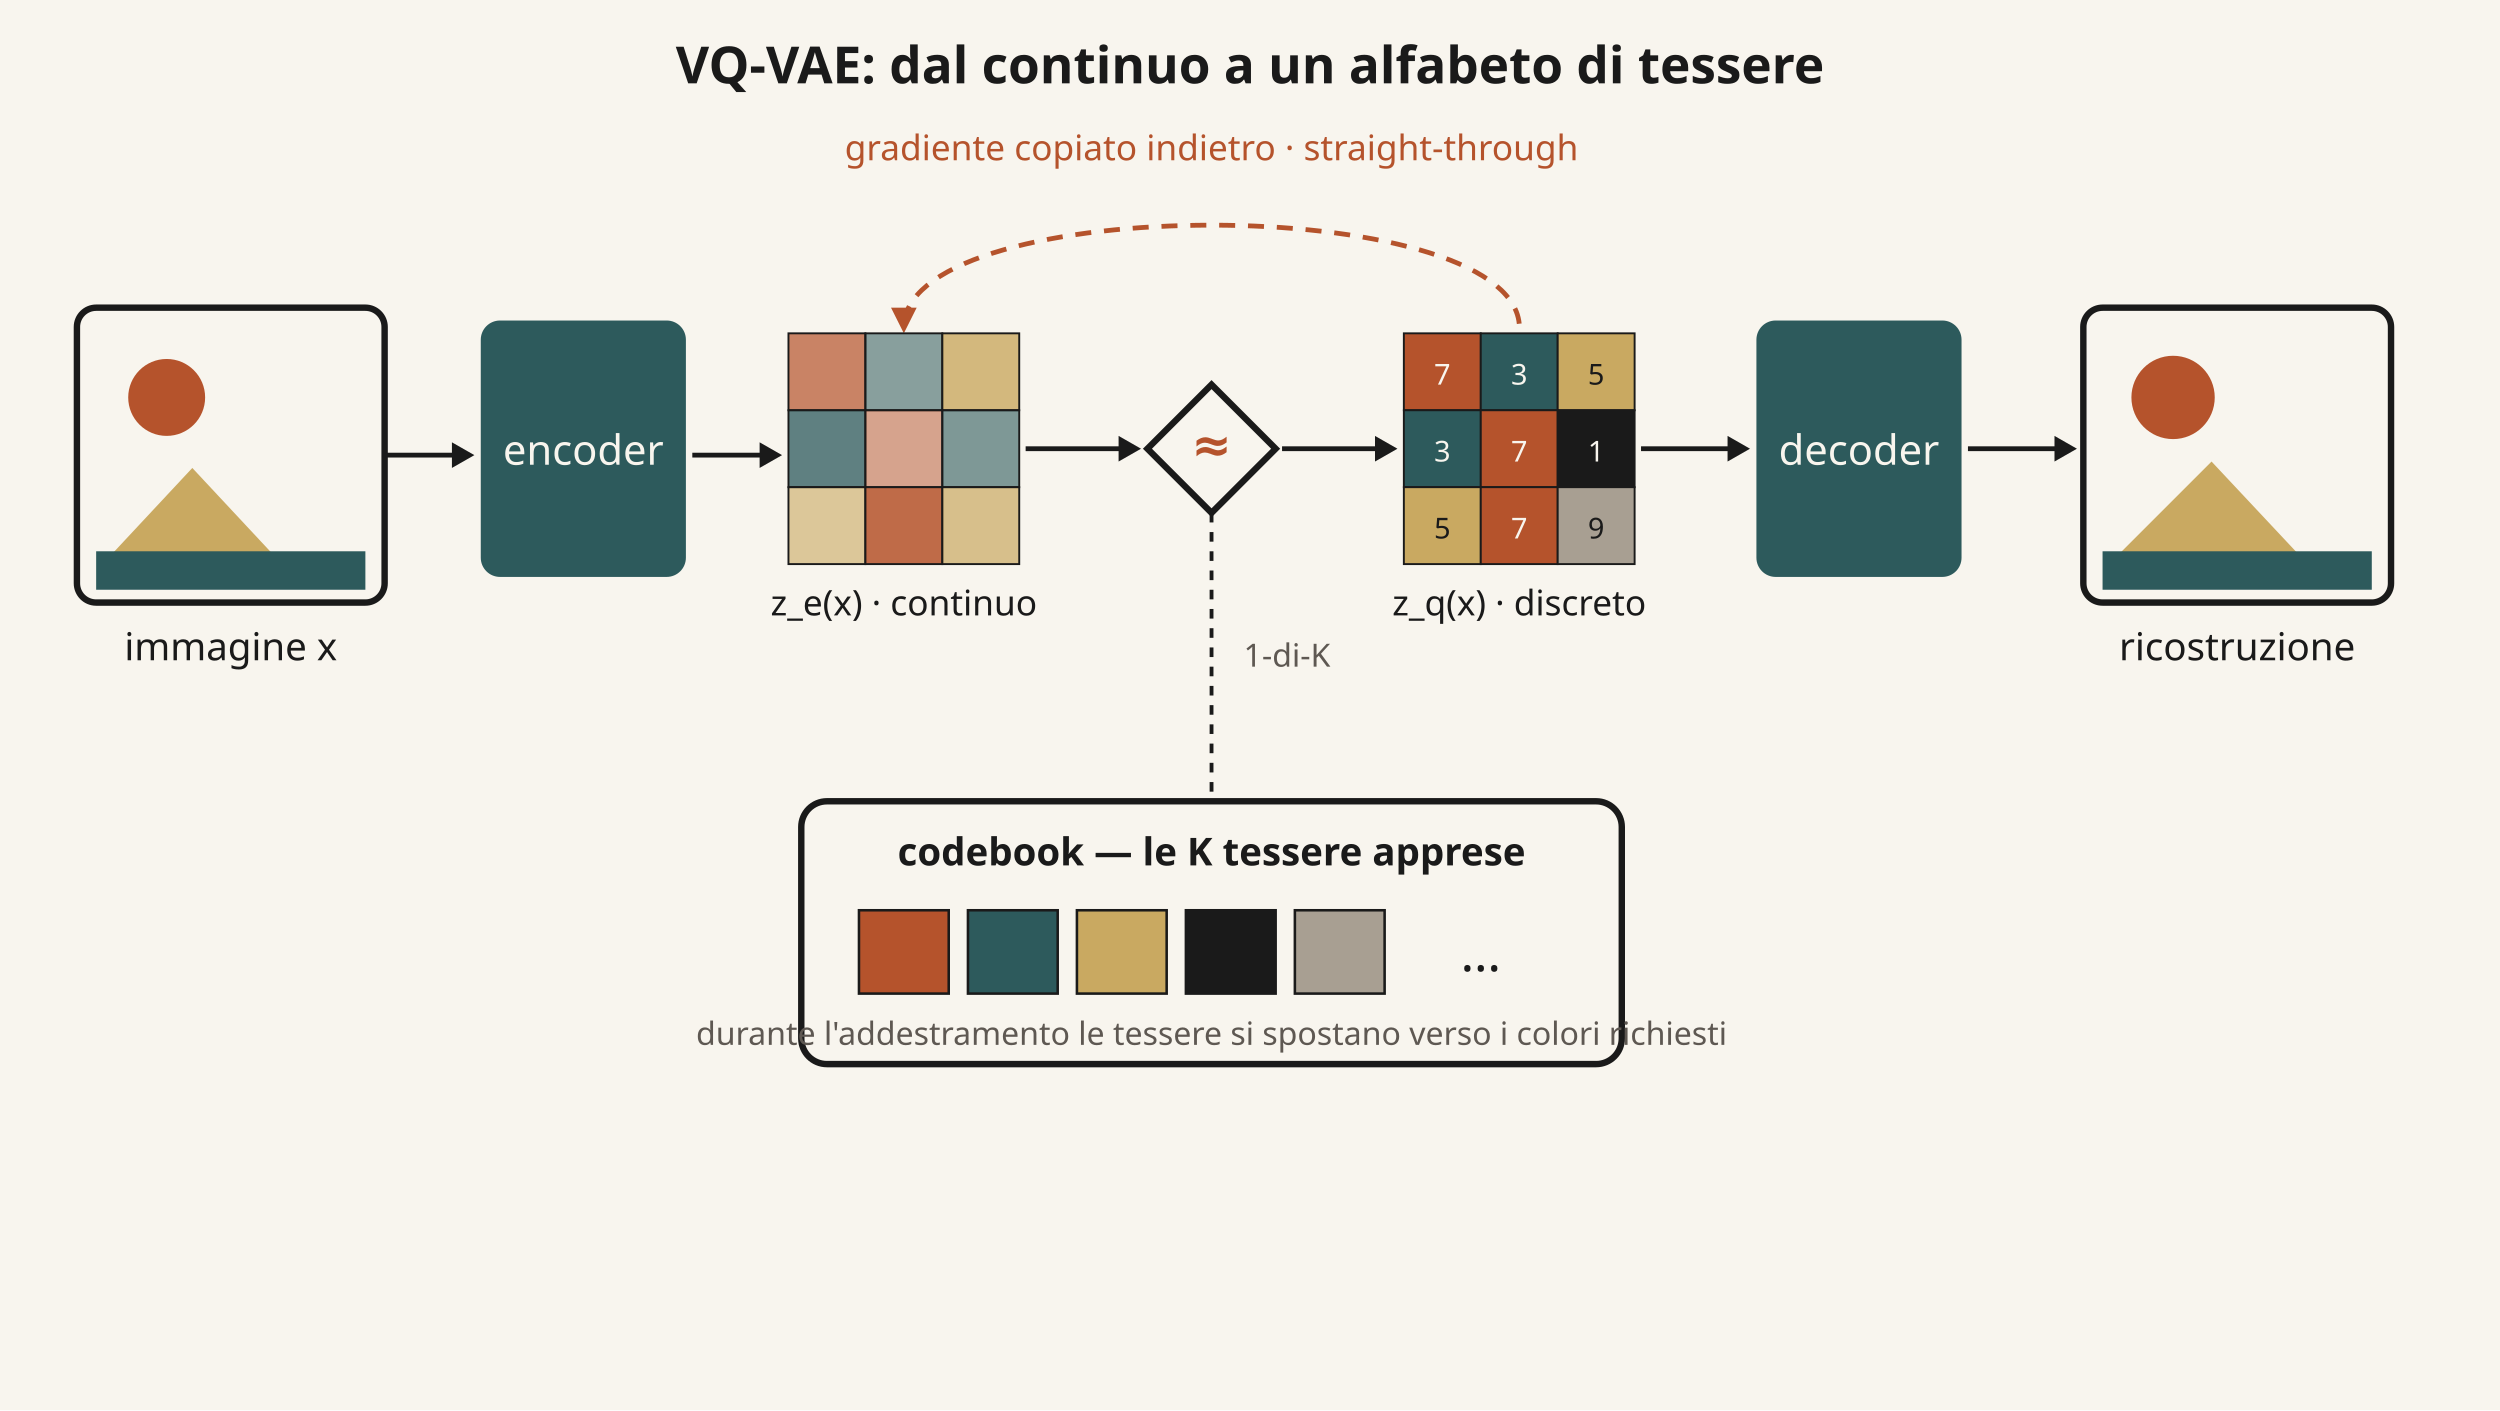
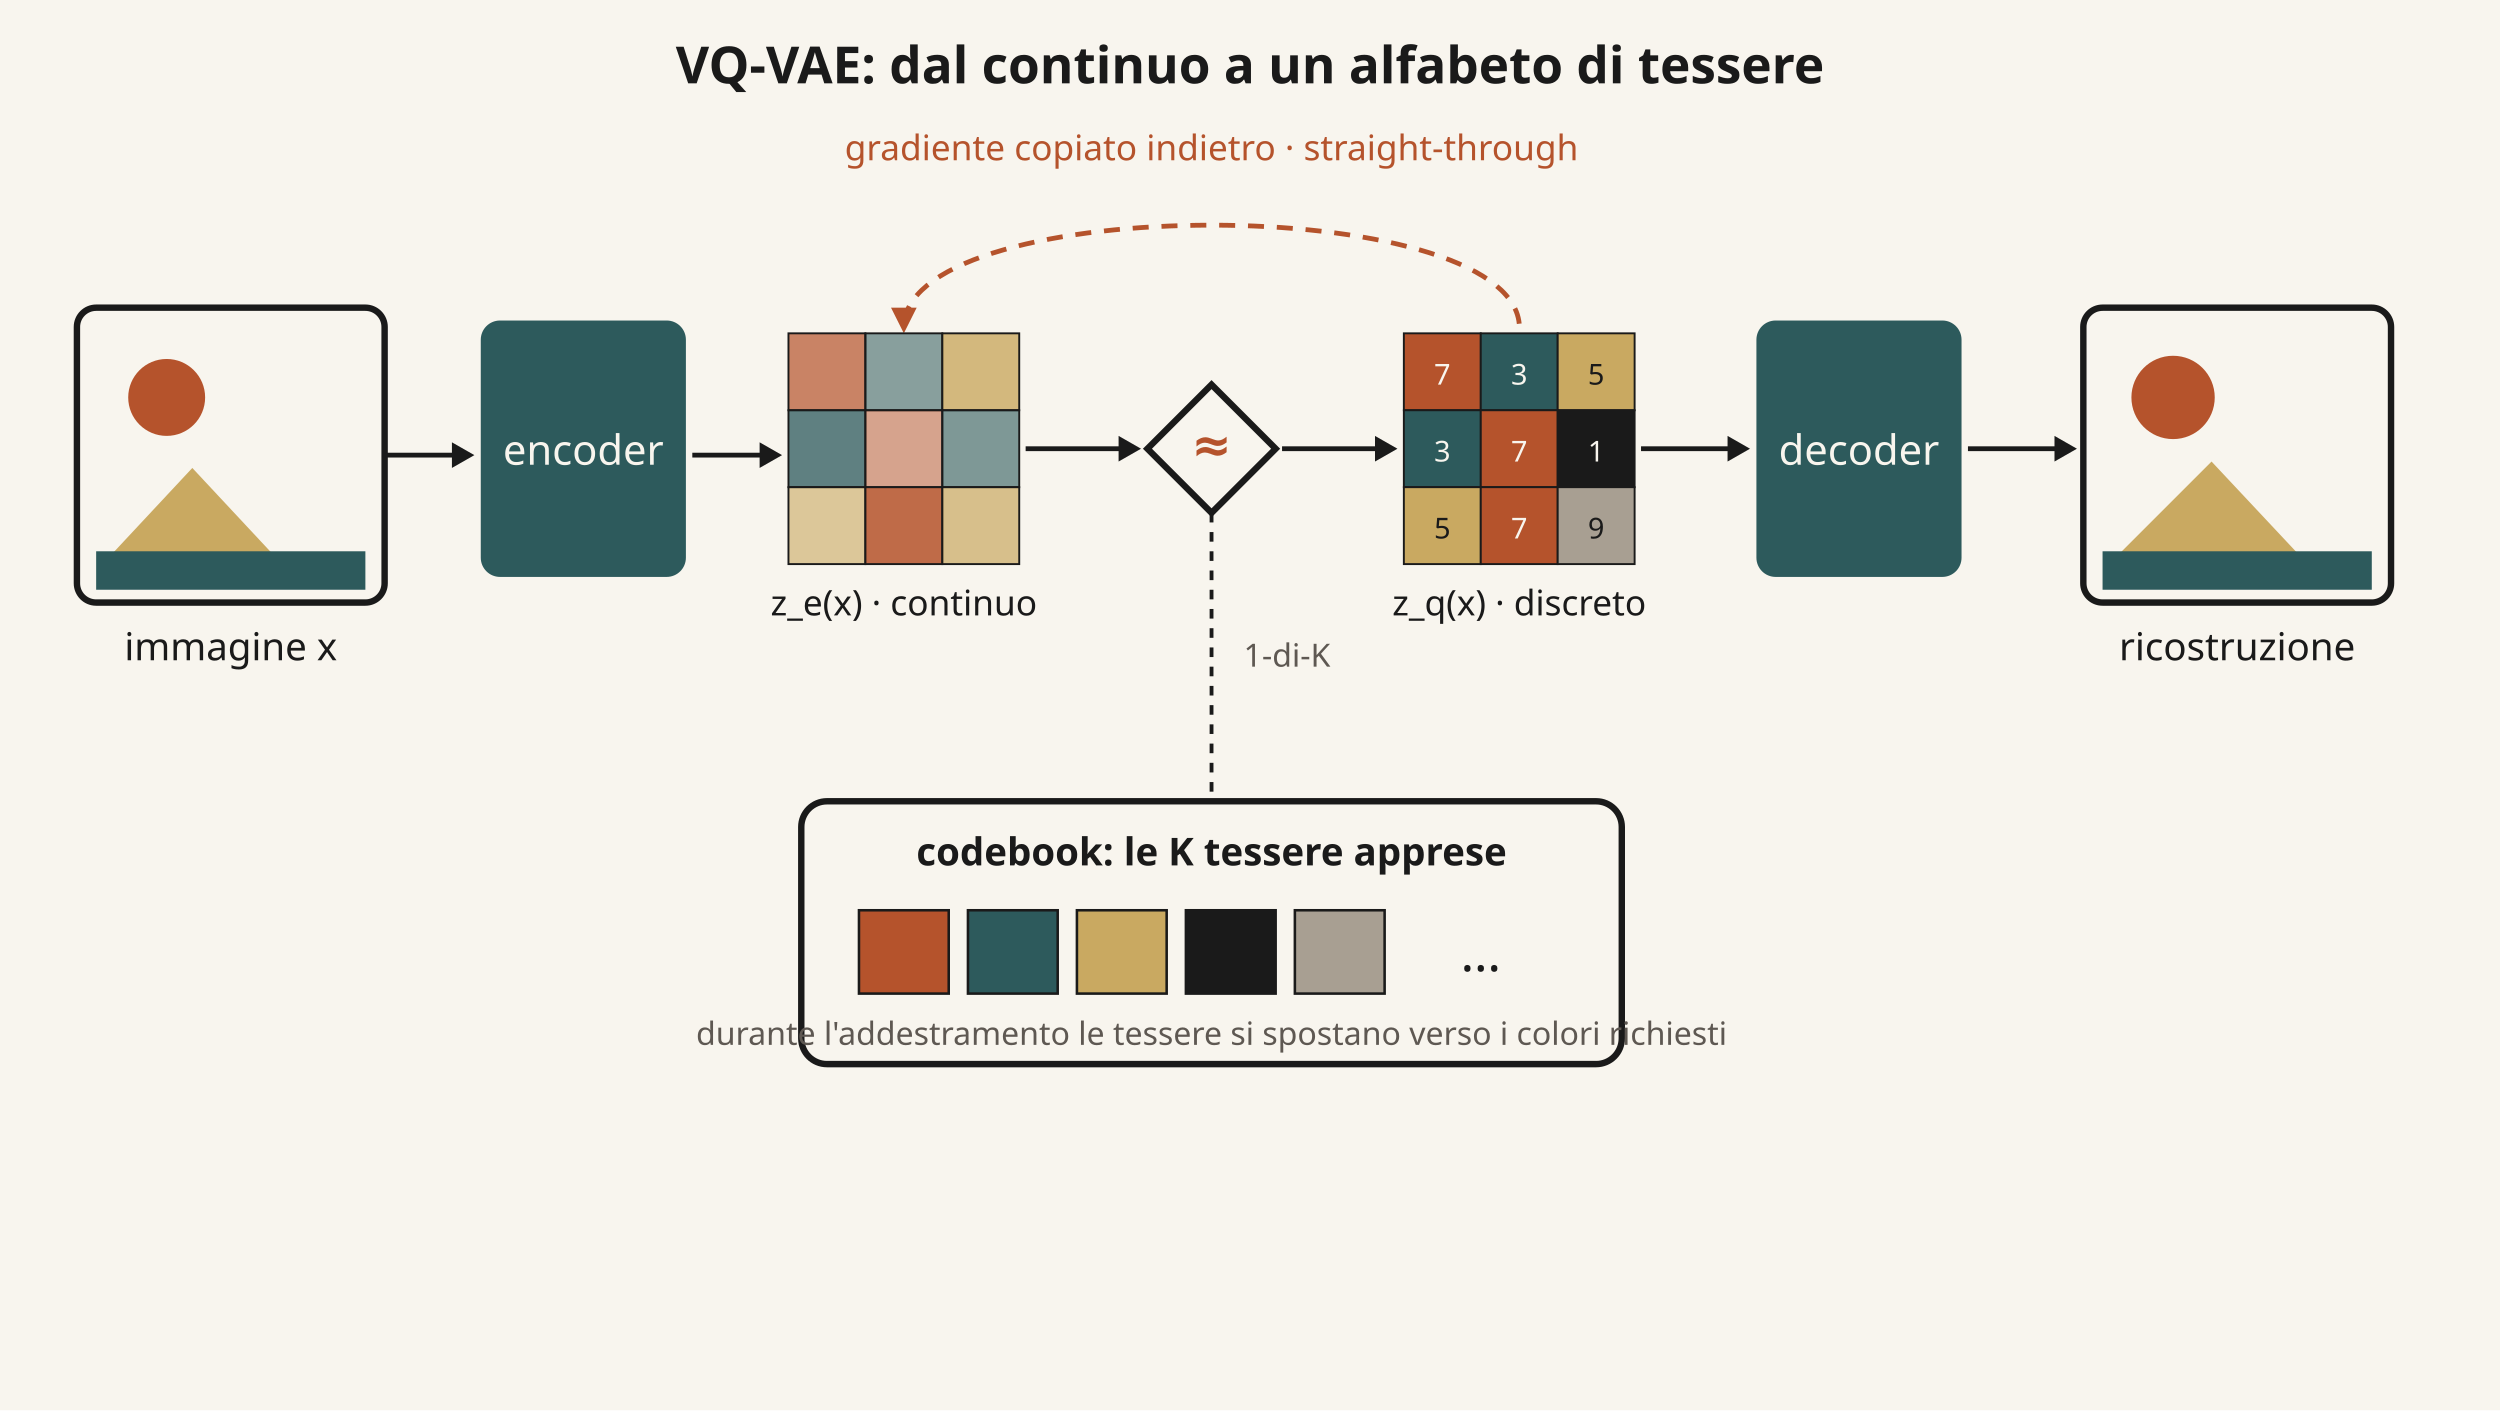
<svg xmlns="http://www.w3.org/2000/svg" viewBox="0 0 780 440" width="100%" role="img" aria-label="Schema del VQ-VAE: l'immagine passa nell'encoder, che produce una griglia di vettori continui; ogni vettore viene sostituito dalla tessera piu vicina scelta da un codebook appreso, ottenendo una griglia di codici discreti; il decoder li trasforma nella ricostruzione. Un arco tratteggiato indica che il gradiente viene copiato indietro saltando la discretizzazione.">
  <rect x="0" y="0" width="780" height="440" fill="#F8F5EE" />
  <text x="390" y="26" text-anchor="middle" font-family="sans-serif" font-size="16" font-weight="bold" fill="#1A1A1A">VQ-VAE: dal continuo a un alfabeto di tessere</text>
  <text x="378" y="50" text-anchor="middle" font-family="sans-serif" font-size="11" fill="#B5532C">gradiente copiato indietro · straight-through</text>
  <path d="M474 101 C 470 60, 286 60, 282 101" fill="none" stroke="#B5532C" stroke-width="1.5" stroke-dasharray="5 4" />
  <path d="M282 104 L 278 96 L 286 96 Z" fill="#B5532C" />
  <rect x="24" y="96" width="96" height="92" rx="6" fill="#F8F5EE" stroke="#1A1A1A" stroke-width="2" />
  <circle cx="52" cy="124" r="12" fill="#B5532C" />
  <path d="M32 176 L 60 146 L 88 176 Z" fill="#C9A961" />
  <rect x="30" y="172" width="84" height="12" fill="#2D5A5C" />
  <text x="72" y="206" text-anchor="middle" font-family="sans-serif" font-size="12" fill="#1A1A1A">immagine  x</text>
  <line x1="120" y1="142" x2="146" y2="142" stroke="#1A1A1A" stroke-width="1.5" />
  <path d="M148 142 L 141 138 L 141 146 Z" fill="#1A1A1A" />
  <rect x="150" y="100" width="64" height="80" rx="6" fill="#2D5A5C" />
  <text x="182" y="145" text-anchor="middle" font-family="sans-serif" font-size="13" fill="#F8F5EE">encoder</text>
  <line x1="216" y1="142" x2="242" y2="142" stroke="#1A1A1A" stroke-width="1.5" />
  <path d="M244 142 L 237 138 L 237 146 Z" fill="#1A1A1A" />
  <g stroke="#1A1A1A" stroke-width="0.6">
    <rect x="246" y="104" width="24" height="24" fill="#B5532C" fill-opacity="0.7" />
    <rect x="270" y="104" width="24" height="24" fill="#2D5A5C" fill-opacity="0.55" />
    <rect x="294" y="104" width="24" height="24" fill="#C9A961" fill-opacity="0.8" />
    <rect x="246" y="128" width="24" height="24" fill="#2D5A5C" fill-opacity="0.75" />
    <rect x="270" y="128" width="24" height="24" fill="#B5532C" fill-opacity="0.5" />
    <rect x="294" y="128" width="24" height="24" fill="#2D5A5C" fill-opacity="0.6" />
    <rect x="246" y="152" width="24" height="24" fill="#C9A961" fill-opacity="0.6" />
    <rect x="270" y="152" width="24" height="24" fill="#B5532C" fill-opacity="0.85" />
    <rect x="294" y="152" width="24" height="24" fill="#C9A961" fill-opacity="0.7" />
  </g>
  <text x="282" y="192" text-anchor="middle" font-family="sans-serif" font-size="11" fill="#1A1A1A">z_e(x) · continuo</text>
  <line x1="320" y1="140" x2="354" y2="140" stroke="#1A1A1A" stroke-width="1.5" />
  <path d="M356 140 L 349 136 L 349 144 Z" fill="#1A1A1A" />
  <path d="M378 120 L 398 140 L 378 160 L 358 140 Z" fill="#F8F5EE" stroke="#1A1A1A" stroke-width="2" />
  <text x="378" y="144" text-anchor="middle" font-family="sans-serif" font-size="15" font-weight="bold" fill="#B5532C">≈</text>
  <line x1="400" y1="140" x2="434" y2="140" stroke="#1A1A1A" stroke-width="1.5" />
  <path d="M436 140 L 429 136 L 429 144 Z" fill="#1A1A1A" />
  <line x1="378" y1="160" x2="378" y2="248" stroke="#1A1A1A" stroke-width="1.2" stroke-dasharray="3 3" />
  <text x="388" y="208" text-anchor="start" font-family="sans-serif" font-size="10" fill="#5E5852">1-di-K</text>
  <g stroke="#1A1A1A" stroke-width="0.6">
    <rect x="438" y="104" width="24" height="24" fill="#B5532C" />
    <rect x="462" y="104" width="24" height="24" fill="#2D5A5C" />
    <rect x="486" y="104" width="24" height="24" fill="#C9A961" />
    <rect x="438" y="128" width="24" height="24" fill="#2D5A5C" />
    <rect x="462" y="128" width="24" height="24" fill="#B5532C" />
    <rect x="486" y="128" width="24" height="24" fill="#1A1A1A" />
    <rect x="438" y="152" width="24" height="24" fill="#C9A961" />
    <rect x="462" y="152" width="24" height="24" fill="#B5532C" />
    <rect x="486" y="152" width="24" height="24" fill="#A89F92" />
  </g>
  <g font-family="sans-serif" font-size="9" text-anchor="middle">
    <text x="450" y="120" fill="#F8F5EE">7</text>
    <text x="474" y="120" fill="#F8F5EE">3</text>
    <text x="498" y="120" fill="#1A1A1A">5</text>
    <text x="450" y="144" fill="#F8F5EE">3</text>
    <text x="474" y="144" fill="#F8F5EE">7</text>
    <text x="498" y="144" fill="#F8F5EE">1</text>
    <text x="450" y="168" fill="#1A1A1A">5</text>
    <text x="474" y="168" fill="#F8F5EE">7</text>
    <text x="498" y="168" fill="#1A1A1A">9</text>
  </g>
  <text x="474" y="192" text-anchor="middle" font-family="sans-serif" font-size="11" fill="#1A1A1A">z_q(x) · discreto</text>
  <line x1="512" y1="140" x2="544" y2="140" stroke="#1A1A1A" stroke-width="1.5" />
  <path d="M546 140 L 539 136 L 539 144 Z" fill="#1A1A1A" />
  <rect x="548" y="100" width="64" height="80" rx="6" fill="#2D5A5C" />
  <text x="580" y="145" text-anchor="middle" font-family="sans-serif" font-size="13" fill="#F8F5EE">decoder</text>
  <line x1="614" y1="140" x2="646" y2="140" stroke="#1A1A1A" stroke-width="1.5" />
  <path d="M648 140 L 641 136 L 641 144 Z" fill="#1A1A1A" />
  <rect x="650" y="96" width="96" height="92" rx="6" fill="#F8F5EE" stroke="#1A1A1A" stroke-width="2" />
  <circle cx="678" cy="124" r="13" fill="#B5532C" />
  <path d="M658 176 L 690 144 L 720 176 Z" fill="#C9A961" />
  <rect x="656" y="172" width="84" height="12" fill="#2D5A5C" />
  <text x="698" y="206" text-anchor="middle" font-family="sans-serif" font-size="12" fill="#1A1A1A">ricostruzione</text>
  <rect x="250" y="250" width="256" height="82" rx="8" fill="#F8F5EE" stroke="#1A1A1A" stroke-width="2" />
-   <text x="378" y="270" text-anchor="middle" font-family="sans-serif" font-size="12" font-weight="bold" fill="#1A1A1A">codebook — le K tessere apprese</text>
+   <text x="378" y="270" text-anchor="middle" font-family="sans-serif" font-size="12" font-weight="bold" fill="#1A1A1A">codebook: le K tessere apprese</text>
  <g stroke="#1A1A1A" stroke-width="0.8">
    <rect x="268" y="284" width="28" height="26" fill="#B5532C" />
    <rect x="302" y="284" width="28" height="26" fill="#2D5A5C" />
    <rect x="336" y="284" width="28" height="26" fill="#C9A961" />
    <rect x="370" y="284" width="28" height="26" fill="#1A1A1A" />
    <rect x="404" y="284" width="28" height="26" fill="#A89F92" />
  </g>
  <text x="462" y="303" text-anchor="middle" font-family="sans-serif" font-size="16" fill="#1A1A1A">…</text>
  <text x="378" y="326" text-anchor="middle" font-family="sans-serif" font-size="10" fill="#5E5852">durante l'addestramento le tessere si spostano verso i colori richiesti</text>
</svg>
